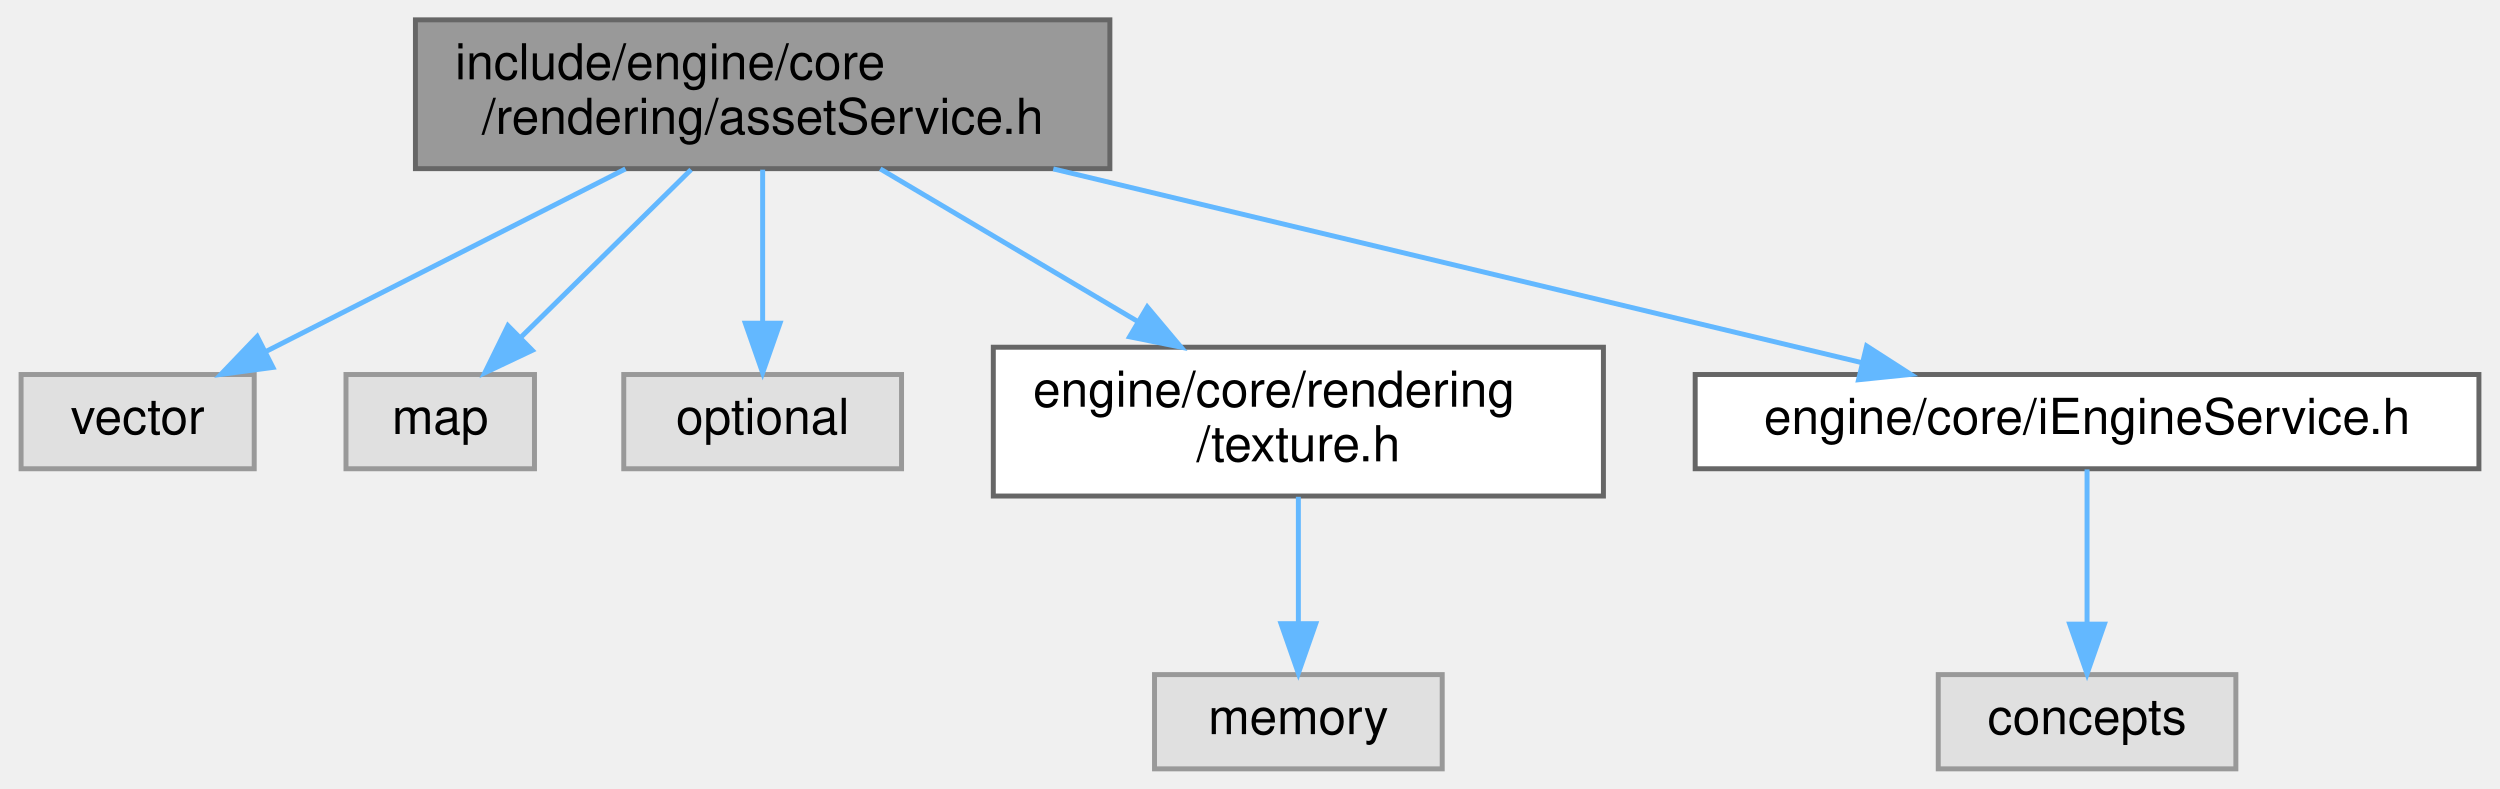
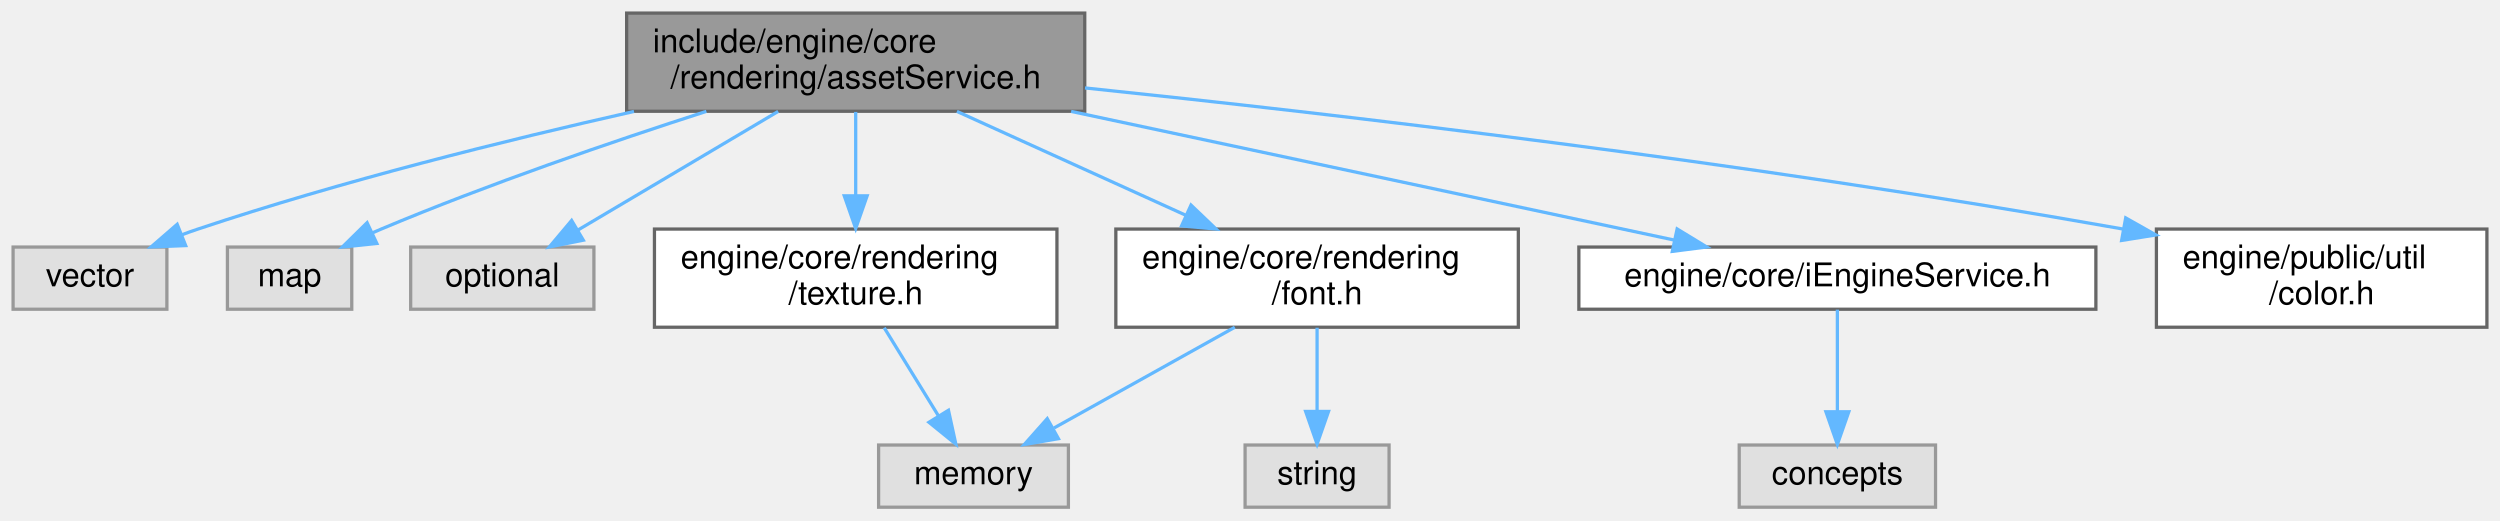
- <svg xmlns="http://www.w3.org/2000/svg" xmlns:xlink="http://www.w3.org/1999/xlink" width="504pt" height="159pt" viewBox="0.00 0.00 503.50 159.00">
+ <svg xmlns="http://www.w3.org/2000/svg" xmlns:xlink="http://www.w3.org/1999/xlink" width="764pt" height="159pt" viewBox="0.00 0.00 764.00 159.00">
  <g id="graph0" class="graph" transform="scale(1 1) rotate(0) translate(4 155)">
    <g id="Node000001" class="node">
      <g id="a_Node000001">
        <a xlink:title=" ">
-           <polygon fill="#999999" stroke="#666666" points="219.5,-151 79.5,-151 79.5,-121 219.5,-121 219.5,-151" />
-           <text text-anchor="start" x="87.5" y="-139" font-family="Helvetica,sans-Serif" font-size="10.00">include/engine/core</text>
-           <text text-anchor="middle" x="149.5" y="-128" font-family="Helvetica,sans-Serif" font-size="10.00">/rendering/assetService.h</text>
+           <polygon fill="#999999" stroke="#666666" points="327.5,-151 187.5,-151 187.5,-121 327.5,-121 327.5,-151" />
+           <text text-anchor="start" x="195.5" y="-139" font-family="Helvetica,sans-Serif" font-size="10.00">include/engine/core</text>
+           <text text-anchor="middle" x="257.5" y="-128" font-family="Helvetica,sans-Serif" font-size="10.00">/rendering/assetService.h</text>
        </a>
      </g>
    </g>
    <g id="Node000002" class="node">
      <g id="a_Node000002">
        <a xlink:title=" ">
          <polygon fill="#e0e0e0" stroke="#999999" points="47,-79.5 0,-79.5 0,-60.5 47,-60.5 47,-79.5" />
          <text text-anchor="middle" x="23.5" y="-67.5" font-family="Helvetica,sans-Serif" font-size="10.00">vector</text>
        </a>
      </g>
    </g>
    <g id="edge1_Node000001_Node000002" class="edge">
      <g id="a_edge1_Node000001_Node000002">
        <a xlink:title=" ">
-           <path fill="none" stroke="#63b8ff" d="M121.85,-120.95C100.24,-109.98 70.42,-94.83 49.3,-84.11" />
-           <polygon fill="#63b8ff" stroke="#63b8ff" points="50.77,-80.93 40.27,-79.52 47.6,-87.17 50.77,-80.93" />
+           <path fill="none" stroke="#63b8ff" d="M189.74,-120.94C150.4,-112.09 100.15,-99.59 56.5,-85 54.88,-84.46 53.22,-83.87 51.56,-83.25" />
+           <polygon fill="#63b8ff" stroke="#63b8ff" points="52.74,-79.95 42.15,-79.52 50.15,-86.46 52.74,-79.95" />
        </a>
      </g>
    </g>
    <g id="Node000003" class="node">
      <g id="a_Node000003">
        <a xlink:title=" ">
          <polygon fill="#e0e0e0" stroke="#999999" points="103.5,-79.5 65.5,-79.5 65.5,-60.5 103.5,-60.5 103.5,-79.5" />
          <text text-anchor="middle" x="84.5" y="-67.5" font-family="Helvetica,sans-Serif" font-size="10.00">map</text>
        </a>
      </g>
    </g>
    <g id="edge2_Node000001_Node000003" class="edge">
      <g id="a_edge2_Node000001_Node000003">
        <a xlink:title=" ">
-           <path fill="none" stroke="#63b8ff" d="M135.07,-120.8C124.94,-110.82 111.37,-97.46 100.84,-87.09" />
-           <polygon fill="#63b8ff" stroke="#63b8ff" points="103.06,-84.37 93.48,-79.84 98.15,-89.35 103.06,-84.37" />
+           <path fill="none" stroke="#63b8ff" d="M211.86,-120.97C183.01,-111.68 145.15,-98.72 112.5,-85 111.65,-84.64 110.78,-84.27 109.91,-83.88" />
+           <polygon fill="#63b8ff" stroke="#63b8ff" points="111.16,-80.6 100.62,-79.51 108.18,-86.94 111.16,-80.6" />
        </a>
      </g>
    </g>
    <g id="Node000004" class="node">
      <g id="a_Node000004">
        <a xlink:title=" ">
          <polygon fill="#e0e0e0" stroke="#999999" points="177.5,-79.5 121.5,-79.5 121.5,-60.5 177.5,-60.5 177.5,-79.5" />
          <text text-anchor="middle" x="149.5" y="-67.5" font-family="Helvetica,sans-Serif" font-size="10.00">optional</text>
        </a>
      </g>
    </g>
    <g id="edge3_Node000001_Node000004" class="edge">
      <g id="a_edge3_Node000001_Node000004">
        <a xlink:title=" ">
-           <path fill="none" stroke="#63b8ff" d="M149.5,-120.8C149.5,-111.7 149.5,-99.79 149.5,-89.9" />
-           <polygon fill="#63b8ff" stroke="#63b8ff" points="153,-89.84 149.5,-79.84 146,-89.84 153,-89.84" />
+           <path fill="none" stroke="#63b8ff" d="M233.8,-120.95C215.61,-110.18 190.64,-95.38 172.6,-84.69" />
+           <polygon fill="#63b8ff" stroke="#63b8ff" points="174.26,-81.6 163.87,-79.52 170.69,-87.63 174.26,-81.6" />
        </a>
      </g>
    </g>
    <g id="Node000005" class="node">
      <g id="a_Node000005">
        <a xlink:href="texture_8h.html" target="_top" xlink:title=" ">
          <polygon fill="white" stroke="#666666" points="319,-85 196,-85 196,-55 319,-55 319,-85" />
          <text text-anchor="start" x="204" y="-73" font-family="Helvetica,sans-Serif" font-size="10.00">engine/core/rendering</text>
          <text text-anchor="middle" x="257.5" y="-62" font-family="Helvetica,sans-Serif" font-size="10.00">/texture.h</text>
        </a>
      </g>
    </g>
    <g id="edge4_Node000001_Node000005" class="edge">
      <g id="a_edge4_Node000001_Node000005">
        <a xlink:title=" ">
-           <path fill="none" stroke="#63b8ff" d="M173.2,-120.95C188.39,-111.95 208.32,-100.14 224.98,-90.27" />
-           <polygon fill="#63b8ff" stroke="#63b8ff" points="227.04,-93.12 233.85,-85.01 223.47,-87.1 227.04,-93.12" />
+           <path fill="none" stroke="#63b8ff" d="M257.5,-120.8C257.5,-113.34 257.5,-103.99 257.5,-95.41" />
+           <polygon fill="#63b8ff" stroke="#63b8ff" points="261,-95.16 257.5,-85.16 254,-95.16 261,-95.16" />
        </a>
      </g>
    </g>
    <g id="Node000007" class="node">
      <g id="a_Node000007">
-         <a xlink:href="i_engine_service_8h.html" target="_top" xlink:title=" ">
-           <polygon fill="white" stroke="#666666" points="495.5,-79.5 337.5,-79.5 337.5,-60.5 495.5,-60.5 495.5,-79.5" />
-           <text text-anchor="middle" x="416.5" y="-67.5" font-family="Helvetica,sans-Serif" font-size="10.00">engine/core/iEngineService.h</text>
+         <a xlink:href="font_8h.html" target="_top" xlink:title=" ">
+           <polygon fill="white" stroke="#666666" points="460,-85 337,-85 337,-55 460,-55 460,-85" />
+           <text text-anchor="start" x="345" y="-73" font-family="Helvetica,sans-Serif" font-size="10.00">engine/core/rendering</text>
+           <text text-anchor="middle" x="398.5" y="-62" font-family="Helvetica,sans-Serif" font-size="10.00">/font.h</text>
        </a>
      </g>
    </g>
    <g id="edge6_Node000001_Node000007" class="edge">
      <g id="a_edge6_Node000001_Node000007">
        <a xlink:title=" ">
-           <path fill="none" stroke="#63b8ff" d="M208.09,-120.95C257.19,-109.19 326.26,-92.63 371.2,-81.86" />
-           <polygon fill="#63b8ff" stroke="#63b8ff" points="372.06,-85.25 380.97,-79.52 370.43,-78.44 372.06,-85.25" />
+           <path fill="none" stroke="#63b8ff" d="M288.44,-120.95C309.01,-111.62 336.23,-99.27 358.45,-89.18" />
+           <polygon fill="#63b8ff" stroke="#63b8ff" points="359.97,-92.33 367.63,-85.01 357.08,-85.96 359.97,-92.33" />
+         </a>
+       </g>
+     </g>
+     <g id="Node000009" class="node">
+       <g id="a_Node000009">
+         <a xlink:href="i_engine_service_8h.html" target="_top" xlink:title=" ">
+           <polygon fill="white" stroke="#666666" points="636.5,-79.5 478.5,-79.5 478.5,-60.5 636.5,-60.5 636.5,-79.5" />
+           <text text-anchor="middle" x="557.5" y="-67.5" font-family="Helvetica,sans-Serif" font-size="10.00">engine/core/iEngineService.h</text>
+         </a>
+       </g>
+     </g>
+     <g id="edge9_Node000001_Node000009" class="edge">
+       <g id="a_edge9_Node000001_Node000009">
+         <a xlink:title=" ">
+           <path fill="none" stroke="#63b8ff" d="M323.34,-120.95C378.85,-109.11 457.09,-92.42 507.56,-81.65" />
+           <polygon fill="#63b8ff" stroke="#63b8ff" points="508.53,-85.03 517.58,-79.52 507.06,-78.18 508.53,-85.03" />
+         </a>
+       </g>
+     </g>
+     <g id="Node000011" class="node">
+       <g id="a_Node000011">
+         <a xlink:href="color_8h.html" target="_top" xlink:title=" ">
+           <polygon fill="white" stroke="#666666" points="756,-85 655,-85 655,-55 756,-55 756,-85" />
+           <text text-anchor="start" x="663" y="-73" font-family="Helvetica,sans-Serif" font-size="10.00">engine/public/util</text>
+           <text text-anchor="middle" x="705.5" y="-62" font-family="Helvetica,sans-Serif" font-size="10.00">/color.h</text>
+         </a>
+       </g>
+     </g>
+     <g id="edge11_Node000001_Node000011" class="edge">
+       <g id="a_edge11_Node000001_Node000011">
+         <a xlink:title=" ">
+           <path fill="none" stroke="#63b8ff" d="M327.57,-128.13C403.39,-120.2 528.01,-105.77 644.99,-84.97" />
+           <polygon fill="#63b8ff" stroke="#63b8ff" points="645.61,-88.41 654.84,-83.2 644.37,-81.52 645.61,-88.41" />
        </a>
      </g>
    </g>
    <g id="Node000006" class="node">
      <g id="a_Node000006">
        <a xlink:title=" ">
-           <polygon fill="#e0e0e0" stroke="#999999" points="286.5,-19 228.5,-19 228.5,0 286.5,0 286.5,-19" />
-           <text text-anchor="middle" x="257.5" y="-7" font-family="Helvetica,sans-Serif" font-size="10.00">memory</text>
+           <polygon fill="#e0e0e0" stroke="#999999" points="322.5,-19 264.5,-19 264.5,0 322.5,0 322.5,-19" />
+           <text text-anchor="middle" x="293.5" y="-7" font-family="Helvetica,sans-Serif" font-size="10.00">memory</text>
        </a>
      </g>
    </g>
    <g id="edge5_Node000005_Node000006" class="edge">
      <g id="a_edge5_Node000005_Node000006">
        <a xlink:title=" ">
-           <path fill="none" stroke="#63b8ff" d="M257.5,-54.84C257.5,-47.21 257.5,-37.7 257.5,-29.45" />
-           <polygon fill="#63b8ff" stroke="#63b8ff" points="261,-29.27 257.5,-19.27 254,-29.27 261,-29.27" />
+           <path fill="none" stroke="#63b8ff" d="M266.21,-54.84C271.17,-46.78 277.43,-36.62 282.7,-28.06" />
+           <polygon fill="#63b8ff" stroke="#63b8ff" points="285.85,-29.62 288.11,-19.27 279.88,-25.95 285.85,-29.62" />
+         </a>
+       </g>
+     </g>
+     <g id="edge8_Node000007_Node000006" class="edge">
+       <g id="a_edge8_Node000007_Node000006">
+         <a xlink:title=" ">
+           <path fill="none" stroke="#63b8ff" d="M373.35,-54.99C356.61,-45.66 334.73,-33.47 318.11,-24.21" />
+           <polygon fill="#63b8ff" stroke="#63b8ff" points="319.45,-20.95 309.01,-19.14 316.04,-27.06 319.45,-20.95" />
        </a>
      </g>
    </g>
    <g id="Node000008" class="node">
      <g id="a_Node000008">
        <a xlink:title=" ">
-           <polygon fill="#e0e0e0" stroke="#999999" points="446.5,-19 386.5,-19 386.5,0 446.5,0 446.5,-19" />
-           <text text-anchor="middle" x="416.5" y="-7" font-family="Helvetica,sans-Serif" font-size="10.00">concepts</text>
+           <polygon fill="#e0e0e0" stroke="#999999" points="420.5,-19 376.5,-19 376.5,0 420.5,0 420.5,-19" />
+           <text text-anchor="middle" x="398.5" y="-7" font-family="Helvetica,sans-Serif" font-size="10.00">string</text>
        </a>
      </g>
    </g>
    <g id="edge7_Node000007_Node000008" class="edge">
      <g id="a_edge7_Node000007_Node000008">
        <a xlink:title=" ">
-           <path fill="none" stroke="#63b8ff" d="M416.5,-60.37C416.5,-52.25 416.5,-39.81 416.5,-29.39" />
-           <polygon fill="#63b8ff" stroke="#63b8ff" points="420,-29.17 416.5,-19.17 413,-29.17 420,-29.17" />
+           <path fill="none" stroke="#63b8ff" d="M398.5,-54.84C398.5,-47.21 398.5,-37.7 398.5,-29.45" />
+           <polygon fill="#63b8ff" stroke="#63b8ff" points="402,-29.27 398.5,-19.27 395,-29.27 402,-29.27" />
+         </a>
+       </g>
+     </g>
+     <g id="Node000010" class="node">
+       <g id="a_Node000010">
+         <a xlink:title=" ">
+           <polygon fill="#e0e0e0" stroke="#999999" points="587.5,-19 527.5,-19 527.5,0 587.5,0 587.5,-19" />
+           <text text-anchor="middle" x="557.5" y="-7" font-family="Helvetica,sans-Serif" font-size="10.00">concepts</text>
+         </a>
+       </g>
+     </g>
+     <g id="edge10_Node000009_Node000010" class="edge">
+       <g id="a_edge10_Node000009_Node000010">
+         <a xlink:title=" ">
+           <path fill="none" stroke="#63b8ff" d="M557.5,-60.37C557.5,-52.25 557.5,-39.81 557.5,-29.39" />
+           <polygon fill="#63b8ff" stroke="#63b8ff" points="561,-29.17 557.5,-19.17 554,-29.17 561,-29.17" />
        </a>
      </g>
    </g>
  </g>
</svg>
